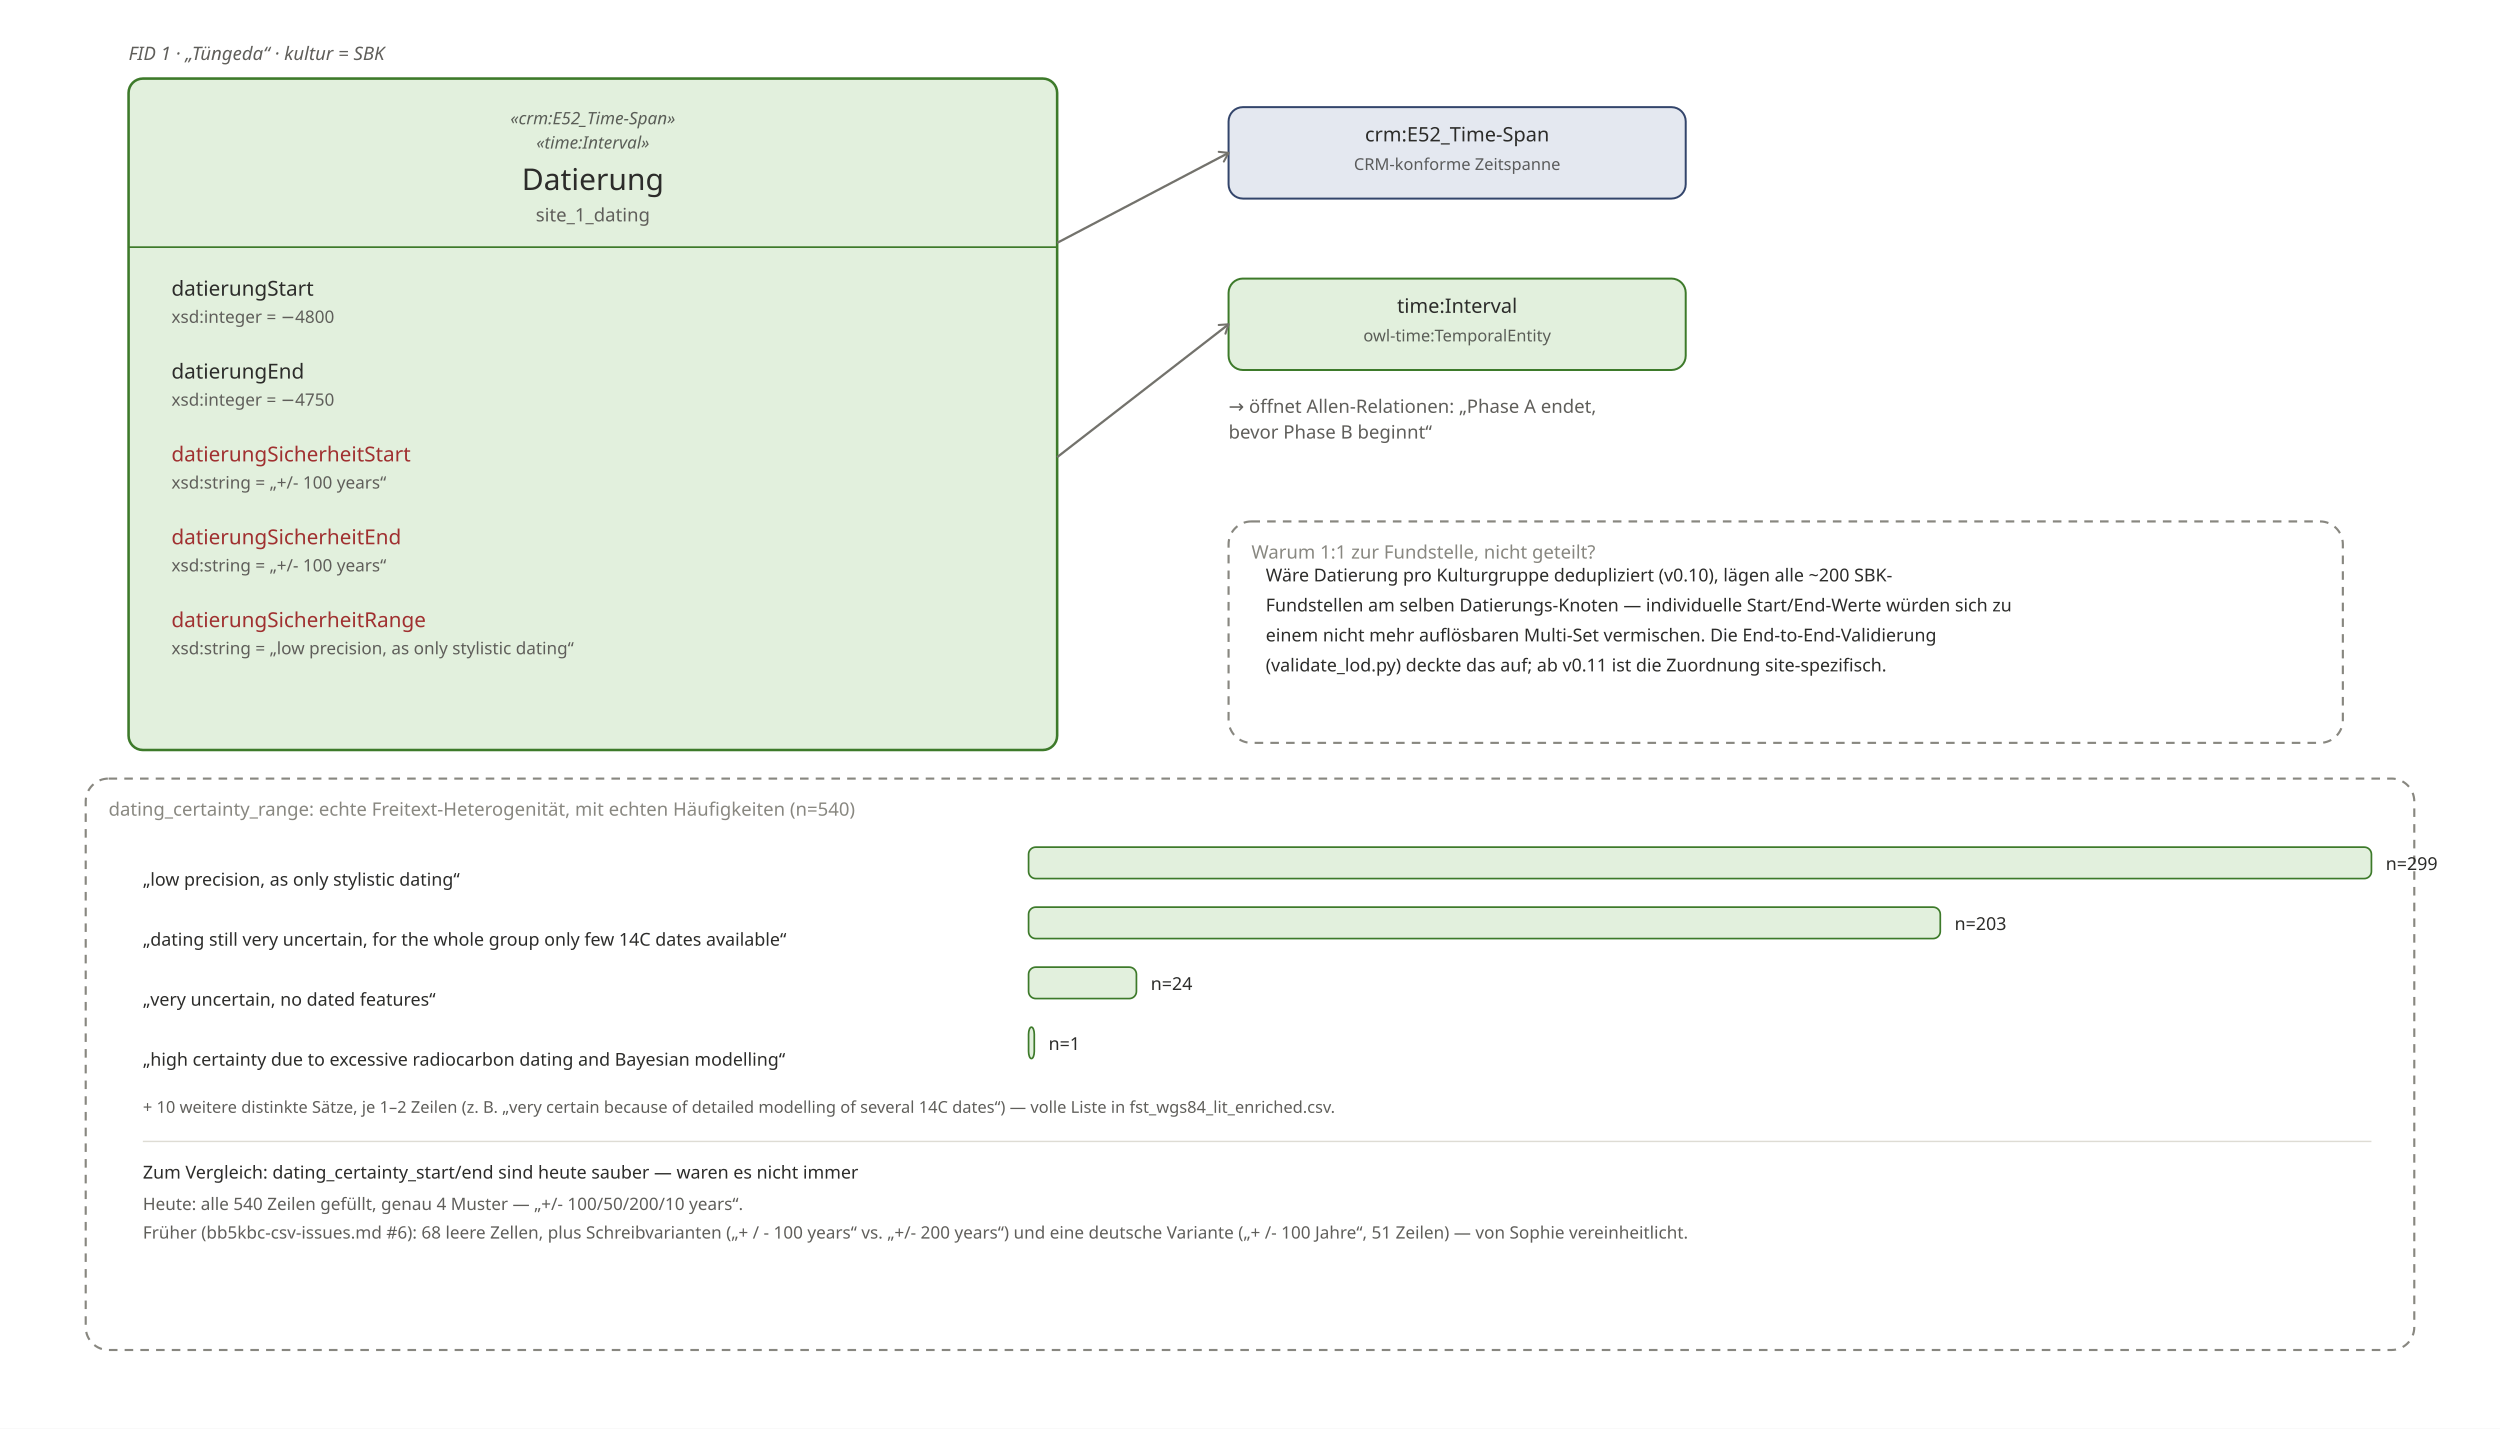
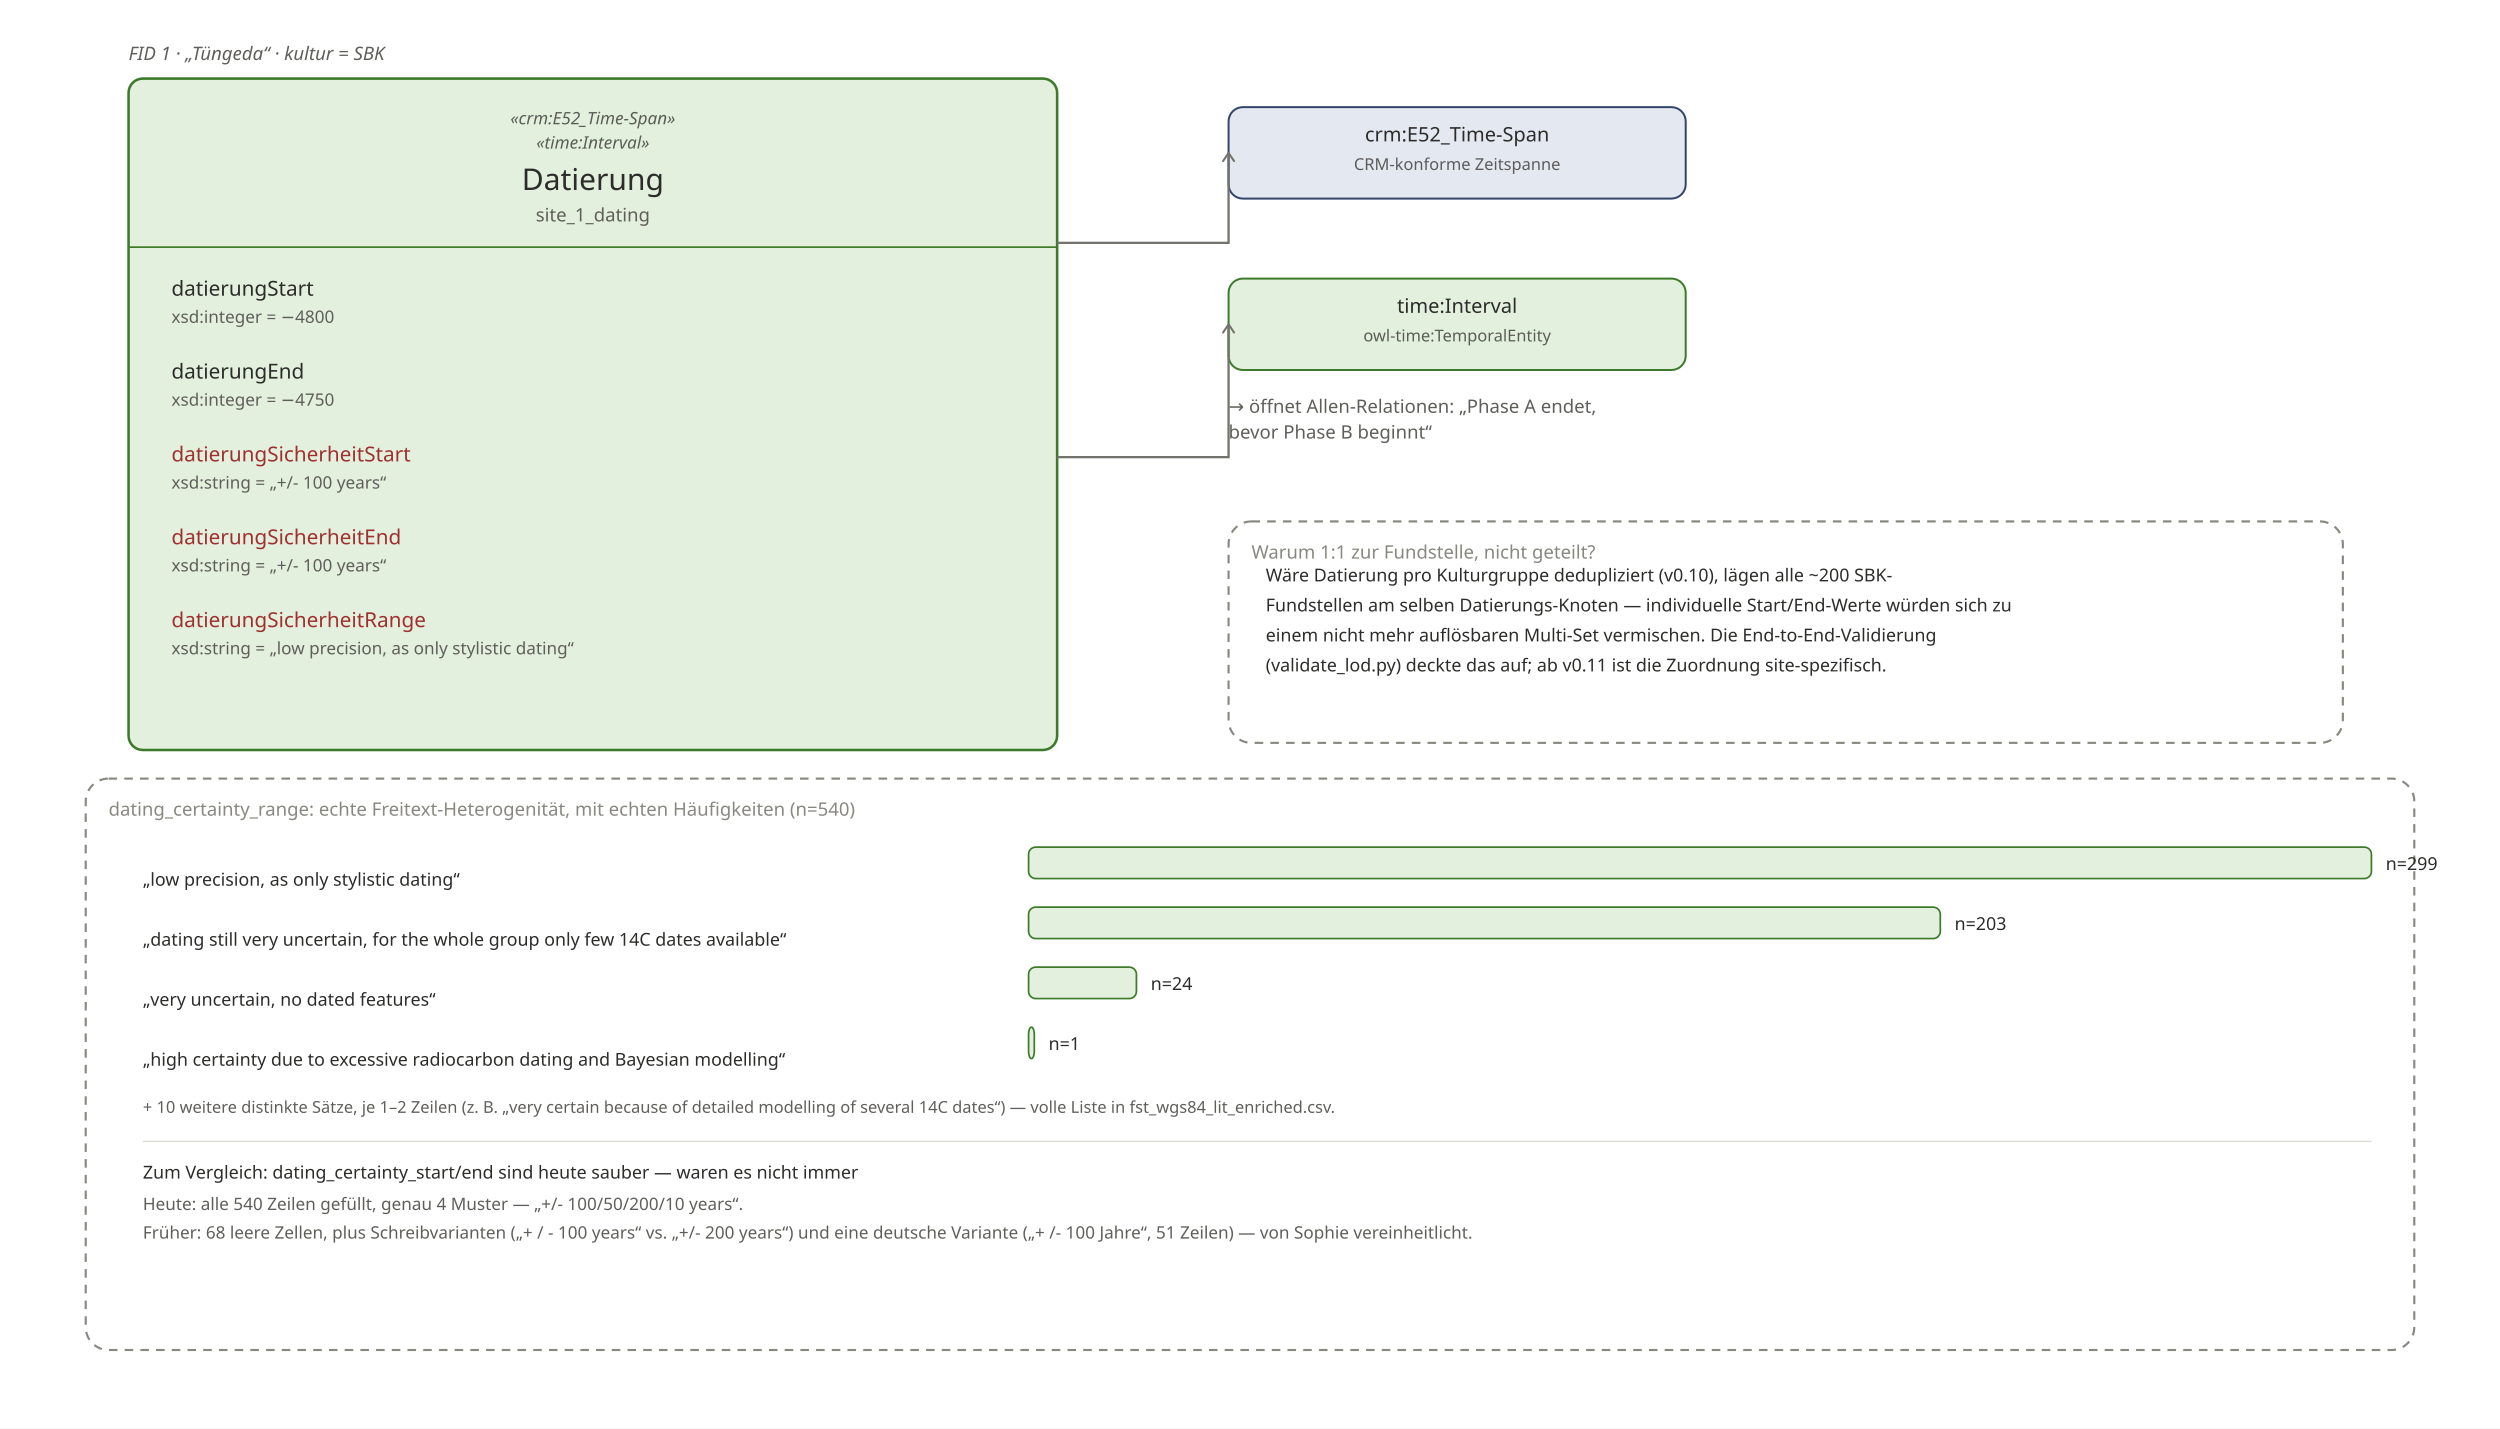
<svg xmlns="http://www.w3.org/2000/svg" width="1750" height="1000" viewBox="0 0 1750 1000" role="img">
  <rect x="0" y="0" width="1750" height="1000" fill="#ffffff" />
  <defs>
    <marker id="arrow" viewBox="0 0 10 10" refX="8" refY="5" markerWidth="6" markerHeight="6" orient="auto-start-reverse">
      <path d="M2 1L8 5L2 9" fill="none" stroke="#73726c" stroke-width="1.5" stroke-linecap="round" stroke-linejoin="round" />
    </marker>
    <marker id="arrow-uncertain" viewBox="0 0 10 10" refX="8" refY="5" markerWidth="6" markerHeight="6" orient="auto-start-reverse">
      <path d="M2 1L8 5L2 9" fill="none" stroke="#a03030" stroke-width="1.5" stroke-linecap="round" stroke-linejoin="round" />
    </marker>
  </defs>
  <text x="90" y="42" font-family="Fira Sans" font-size="13" font-style="italic" fill="#5f5e5a">FID 1 · „Tüngeda“ · kultur = SBK</text>
  <rect x="90.0" y="55.0" width="650.0" height="470.0" rx="10" fill="#e2f0dd" stroke="#3d7a2a" stroke-width="1.8" />
  <text x="415.0" y="87.0" text-anchor="middle" font-family="Fira Sans" font-size="12" font-style="italic" fill="#2c2c2a" opacity="0.75">«crm:E52_Time-Span»</text>
  <text x="415.0" y="104.0" text-anchor="middle" font-family="Fira Sans" font-size="12" font-style="italic" fill="#2c2c2a" opacity="0.75">«time:Interval»</text>
  <text x="415.0" y="133.0" text-anchor="middle" font-family="Fira Sans" font-weight="500" font-size="21" fill="#2c2c2a">Datierung</text>
  <text x="415.0" y="155.0" text-anchor="middle" font-family="Fira Sans" font-size="13" fill="#5f5e5a">site_1_dating</text>
  <line x1="90.0" y1="173.0" x2="740.0" y2="173.0" stroke="#3d7a2a" stroke-width="1.2" />
  <text x="120.0" y="207.0" font-family="Fira Sans" font-size="14.5" font-weight="500" fill="#2c2c2a">datierungStart</text>
  <text x="120.0" y="226.0" font-family="Fira Sans" font-size="12" fill="#5f5e5a">xsd:integer = −4800</text>
  <text x="120.0" y="265.0" font-family="Fira Sans" font-size="14.5" font-weight="500" fill="#2c2c2a">datierungEnd</text>
  <text x="120.0" y="284.0" font-family="Fira Sans" font-size="12" fill="#5f5e5a">xsd:integer = −4750</text>
  <text x="120.0" y="323.0" font-family="Fira Sans" font-size="14.5" font-weight="500" fill="#a03030">datierungSicherheitStart</text>
  <text x="120.0" y="342.0" font-family="Fira Sans" font-size="12" fill="#5f5e5a">xsd:string = „+/- 100 years“</text>
  <text x="120.0" y="381.0" font-family="Fira Sans" font-size="14.5" font-weight="500" fill="#a03030">datierungSicherheitEnd</text>
  <text x="120.0" y="400.0" font-family="Fira Sans" font-size="12" fill="#5f5e5a">xsd:string = „+/- 100 years“</text>
  <text x="120.0" y="439.0" font-family="Fira Sans" font-size="14.5" font-weight="500" fill="#a03030">datierungSicherheitRange</text>
  <text x="120.0" y="458.0" font-family="Fira Sans" font-size="12" fill="#5f5e5a">xsd:string = „low precision, as only stylistic dating“</text>
  <rect x="860.0" y="75.0" width="320.0" height="64.0" rx="10" fill="#e4e8f0" stroke="#33456b" stroke-width="1.4" />
  <text x="1020.0" y="99.0" text-anchor="middle" font-family="Fira Sans" font-weight="500" font-size="14.0" fill="#2c2c2a">crm:E52_Time-Span</text>
  <text x="1020.0" y="119.0" text-anchor="middle" font-family="Fira Sans" font-size="11.5" fill="#2c2c2a" opacity="0.75">CRM-konforme Zeitspanne</text>
-   <line x1="740.0" y1="170.0" x2="860.0" y2="107.0" stroke="#73726c" stroke-width="1.6" marker-end="url(#arrow)" />
+   <path d="M 740.0 170.0 L 860.0 170.0 L 860.0 107.0" fill="none" stroke="#73726c" stroke-width="1.6" marker-end="url(#arrow)" />
  <rect x="860.0" y="195.0" width="320.0" height="64.0" rx="10" fill="#e2f0dd" stroke="#3d7a2a" stroke-width="1.4" />
  <text x="1020.0" y="219.0" text-anchor="middle" font-family="Fira Sans" font-weight="500" font-size="14.0" fill="#2c2c2a">time:Interval</text>
  <text x="1020.0" y="239.0" text-anchor="middle" font-family="Fira Sans" font-size="11.5" fill="#2c2c2a" opacity="0.75">owl-time:TemporalEntity</text>
-   <line x1="740.0" y1="320.0" x2="860.0" y2="227.0" stroke="#73726c" stroke-width="1.6" marker-end="url(#arrow)" />
+   <path d="M 740.0 320.0 L 860.0 320.0 L 860.0 227.0" fill="none" stroke="#73726c" stroke-width="1.6" marker-end="url(#arrow)" />
  <text x="860.0" y="289.0" font-family="Fira Sans" font-size="13" fill="#5f5e5a">→ öffnet Allen-Relationen: „Phase A endet,</text>
  <text x="860.0" y="307.0" font-family="Fira Sans" font-size="13" fill="#5f5e5a">bevor Phase B beginnt“</text>
  <rect x="860.0" y="365.0" width="780.0" height="155.0" rx="16" fill="none" stroke="#888780" stroke-width="1.5" stroke-dasharray="6 5" />
  <text x="876.0" y="391.0" font-family="Fira Sans" font-weight="500" font-size="13" fill="#888780">Warum 1:1 zur Fundstelle, nicht geteilt?</text>
  <text x="886.0" y="407.0" font-family="Fira Sans" font-size="12.5" fill="#2c2c2a">Wäre Datierung pro Kulturgruppe dedupliziert (v0.10), lägen alle ~200 SBK-</text>
  <text x="886.0" y="428.0" font-family="Fira Sans" font-size="12.5" fill="#2c2c2a">Fundstellen am selben Datierungs-Knoten — individuelle Start/End-Werte würden sich zu</text>
  <text x="886.0" y="449.0" font-family="Fira Sans" font-size="12.5" fill="#2c2c2a">einem nicht mehr auflösbaren Multi-Set vermischen. Die End-to-End-Validierung</text>
  <text x="886.0" y="470.0" font-family="Fira Sans" font-size="12.5" fill="#2c2c2a">(validate_lod.py) deckte das auf; ab v0.11 ist die Zuordnung site-spezifisch.</text>
  <rect x="60.0" y="545.0" width="1630.0" height="400.0" rx="16" fill="none" stroke="#888780" stroke-width="1.5" stroke-dasharray="6 5" />
  <text x="76.0" y="571.0" font-family="Fira Sans" font-weight="500" font-size="13" fill="#888780">dating_certainty_range: echte Freitext-Heterogenität, mit echten Häufigkeiten (n=540)</text>
  <text x="100.0" y="620.0" font-family="Fira Sans" font-size="12.5" fill="#2c2c2a">„low precision, as only stylistic dating“</text>
  <rect x="720.0" y="593.0" width="940.0" height="22" rx="5" fill="#e2f0dd" stroke="#3d7a2a" stroke-width="1.2" />
  <text x="1670.0" y="609.0" font-family="Fira Sans" font-weight="500" font-size="12.5" fill="#2c2c2a">n=299</text>
  <text x="100.0" y="662.0" font-family="Fira Sans" font-size="12.5" fill="#2c2c2a">„dating still very uncertain, for the whole group only few 14C dates available“</text>
  <rect x="720.0" y="635.0" width="638.2" height="22" rx="5" fill="#e2f0dd" stroke="#3d7a2a" stroke-width="1.2" />
  <text x="1368.2" y="651.0" font-family="Fira Sans" font-weight="500" font-size="12.5" fill="#2c2c2a">n=203</text>
  <text x="100.0" y="704.0" font-family="Fira Sans" font-size="12.5" fill="#2c2c2a">„very uncertain, no dated features“</text>
  <rect x="720.0" y="677.0" width="75.5" height="22" rx="5" fill="#e2f0dd" stroke="#3d7a2a" stroke-width="1.2" />
  <text x="805.5" y="693.0" font-family="Fira Sans" font-weight="500" font-size="12.5" fill="#2c2c2a">n=24</text>
  <text x="100.0" y="746.0" font-family="Fira Sans" font-size="12.5" fill="#2c2c2a">„high certainty due to excessive radiocarbon dating and Bayesian modelling“</text>
  <rect x="720.0" y="719.0" width="4.0" height="22" rx="5" fill="#e2f0dd" stroke="#3d7a2a" stroke-width="1.2" />
  <text x="734.0" y="735.0" font-family="Fira Sans" font-weight="500" font-size="12.5" fill="#2c2c2a">n=1</text>
  <text x="100.0" y="779.0" font-family="Fira Sans" font-size="11.5" fill="#5f5e5a">+ 10 weitere distinkte Sätze, je 1–2 Zeilen (z. B. „very certain because of detailed modelling of several 14C dates“) — volle Liste in fst_wgs84_lit_enriched.csv.</text>
  <line x1="100.0" y1="799.0" x2="1660.0" y2="799.0" stroke="#dedcd4" stroke-width="1" />
  <text x="100.0" y="825.0" font-family="Fira Sans" font-weight="500" font-size="12.5" fill="#2c2c2a">Zum Vergleich: dating_certainty_start/end sind heute sauber — waren es nicht immer</text>
  <text x="100.0" y="847.0" font-family="Fira Sans" font-size="12" fill="#5f5e5a">Heute: alle 540 Zeilen gefüllt, genau 4 Muster — „+/- 100/50/200/10 years“.</text>
-   <text x="100.0" y="867.0" font-family="Fira Sans" font-size="12" fill="#5f5e5a">Früher (bb5kbc-csv-issues.md #6): 68 leere Zellen, plus Schreibvarianten („+ / - 100 years“ vs. „+/- 200 years“) und eine deutsche Variante („+ /- 100 Jahre“, 51 Zeilen) — von Sophie vereinheitlicht.</text>
+   <text x="100.0" y="867.0" font-family="Fira Sans" font-size="12" fill="#5f5e5a">Früher: 68 leere Zellen, plus Schreibvarianten („+ / - 100 years“ vs. „+/- 200 years“) und eine deutsche Variante („+ /- 100 Jahre“, 51 Zeilen) — von Sophie vereinheitlicht.</text>
</svg>
